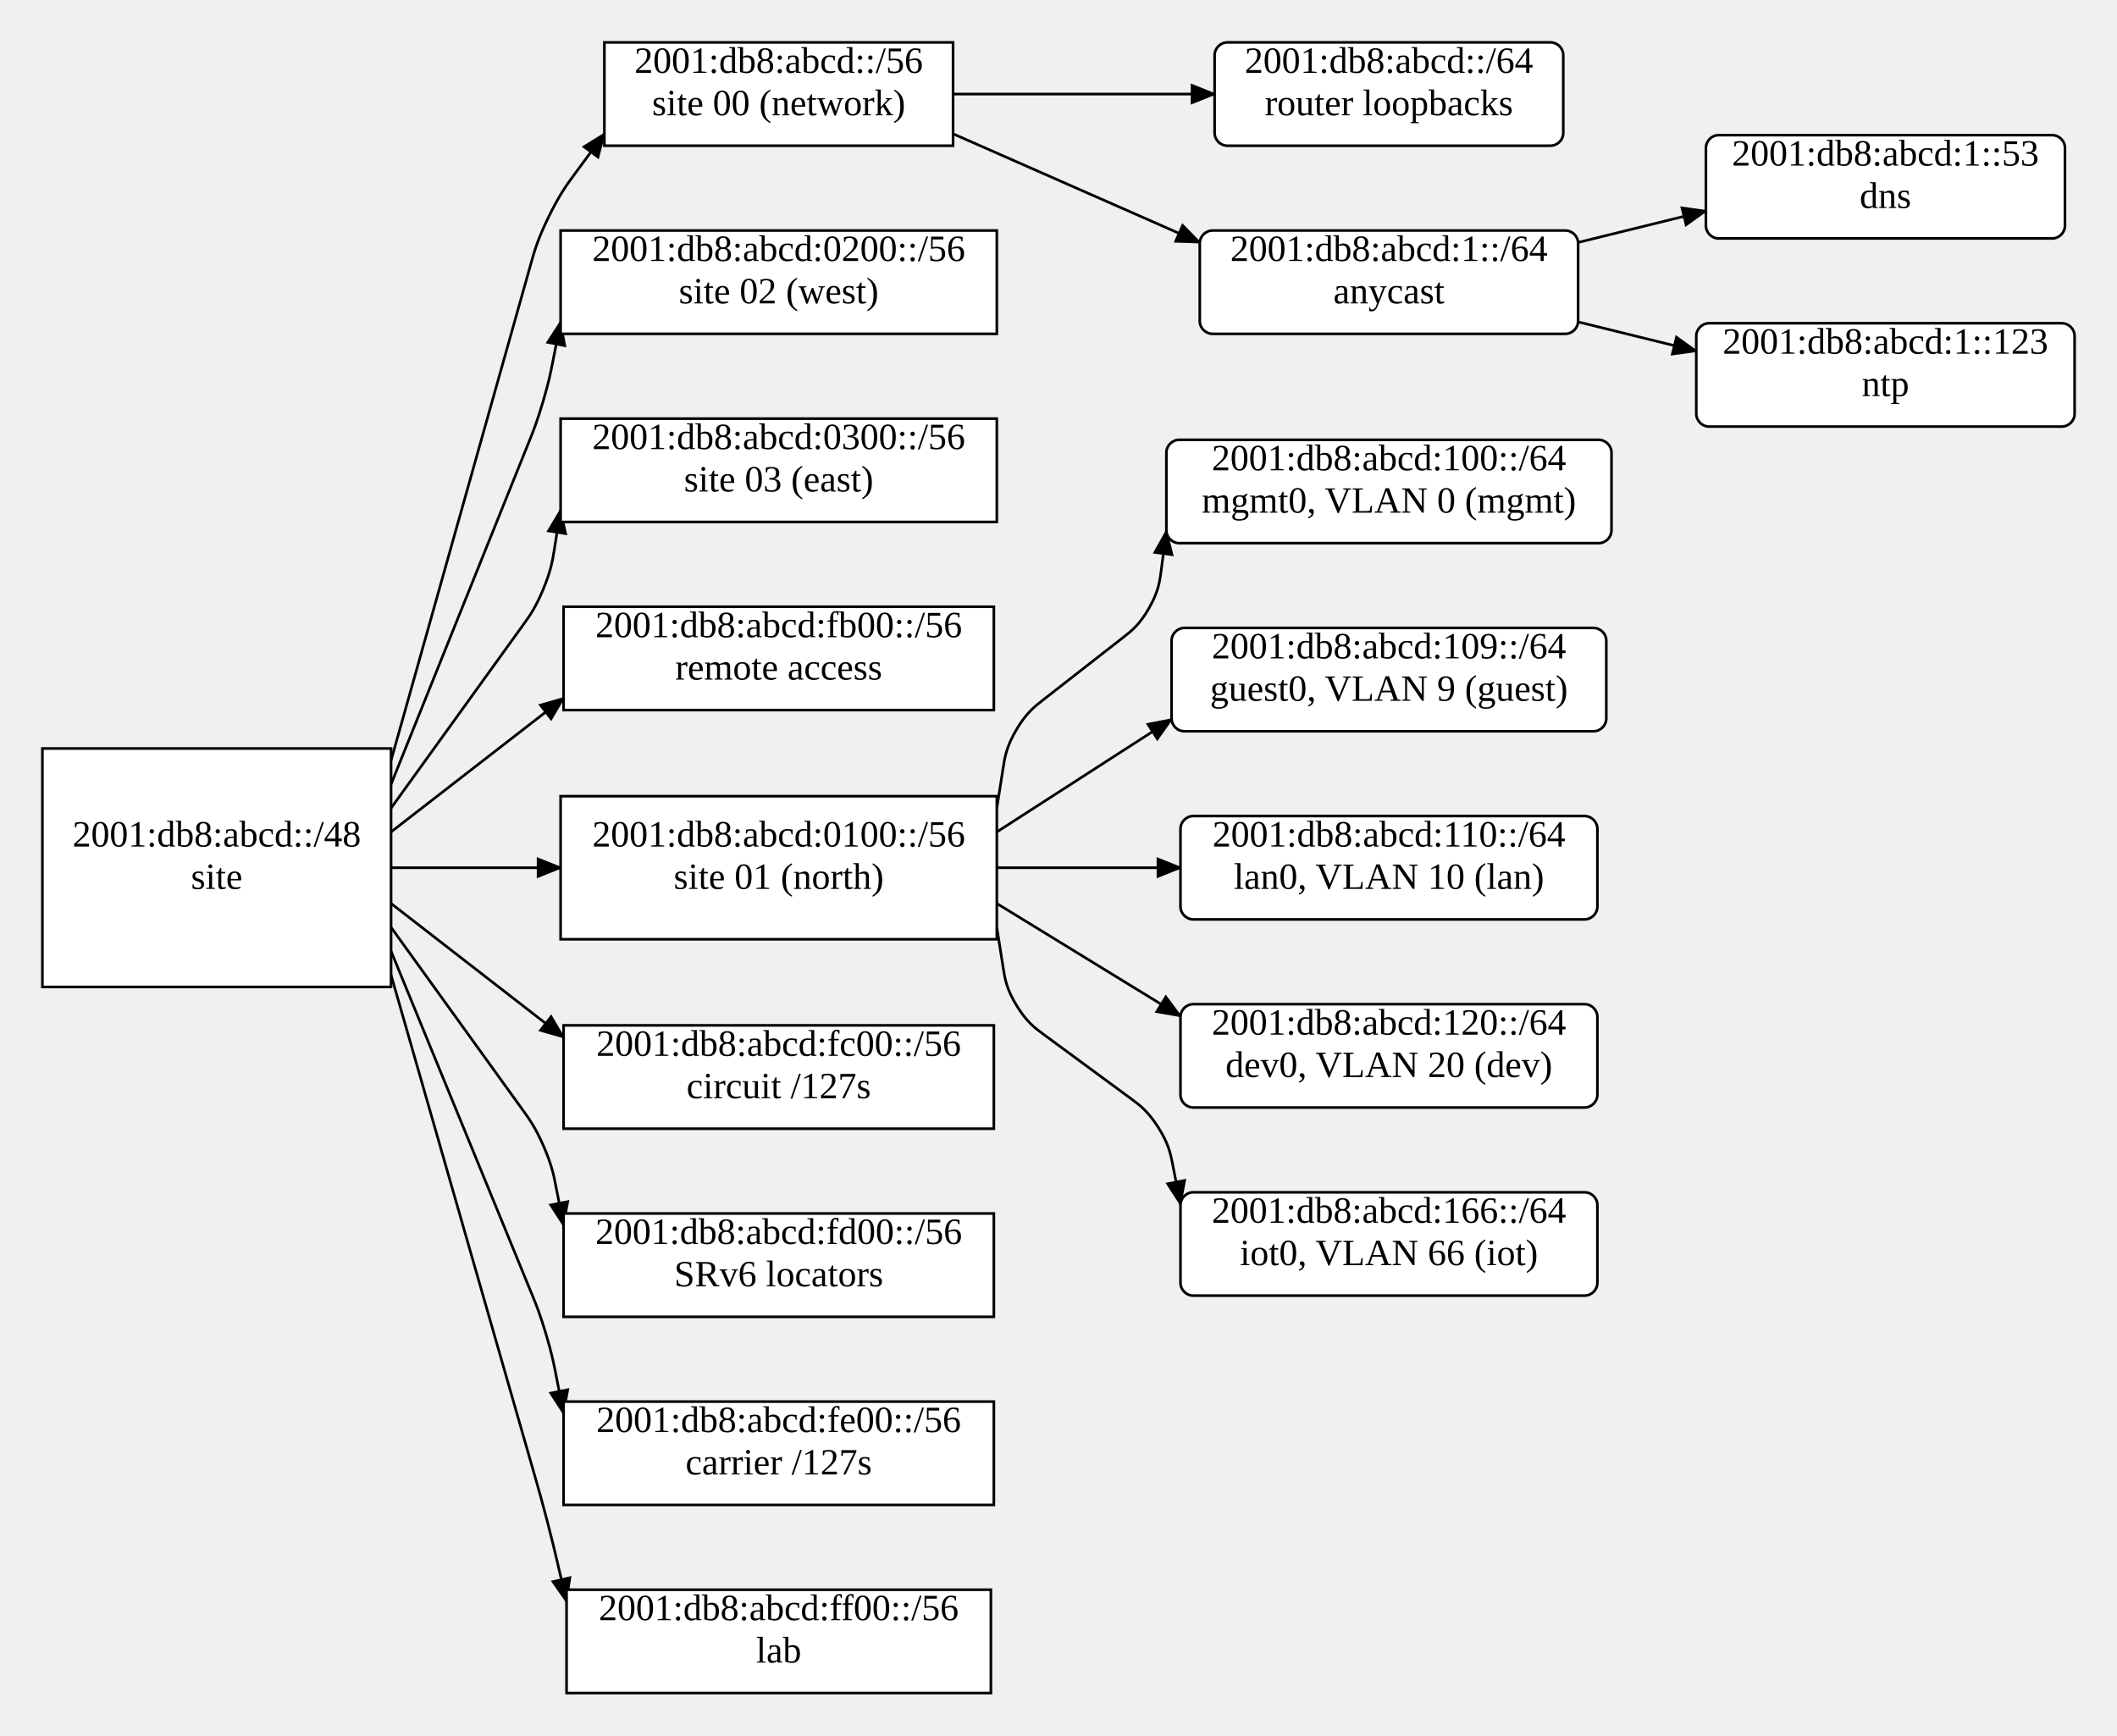
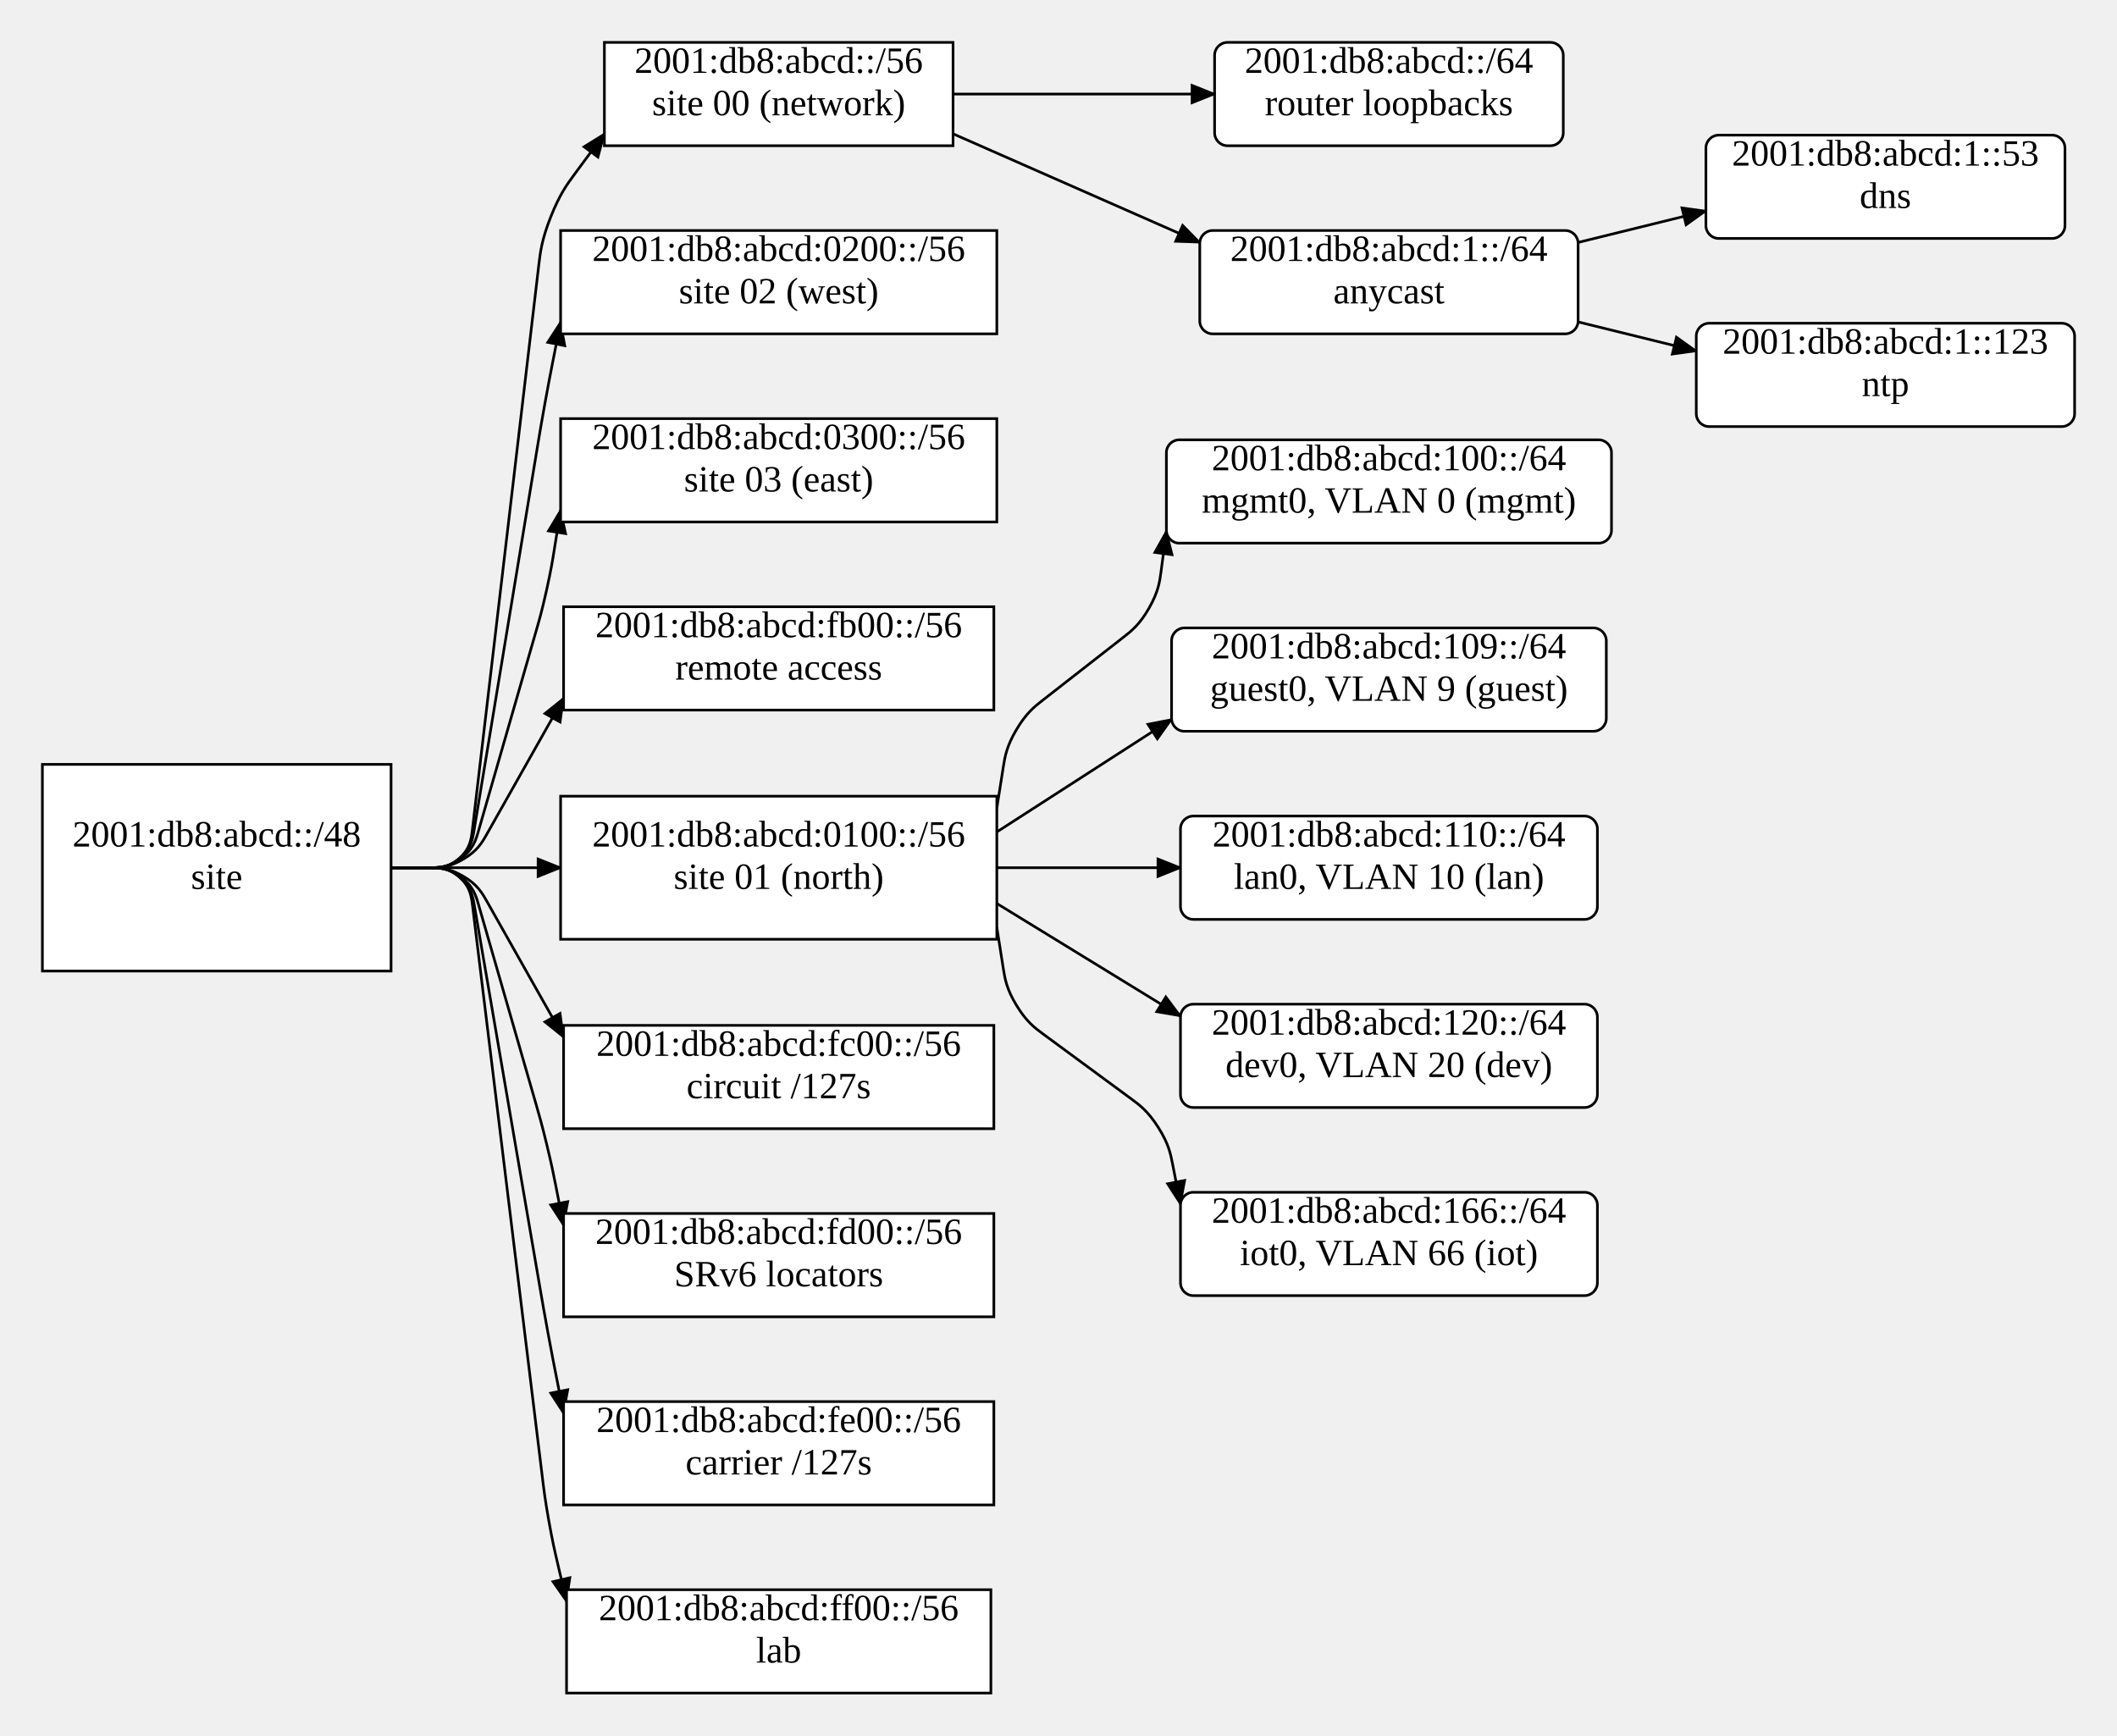
<svg xmlns="http://www.w3.org/2000/svg" width="799.04" height="655">
  <style type="text/css">
		.edge { fill: none; }
	</style>
  <defs>
    <marker id="normal" markerWidth="10" markerHeight="8" refX="9" refY="4" orient="auto-start-reverse" markerUnits="userSpaceOnUse">
      <path d="M0,0 L0,8 L10,4 z" fill="context-stroke" />
    </marker>
    <marker id="vee" markerWidth="10" markerHeight="8" refX="9" refY="4" orient="auto-start-reverse" markerUnits="userSpaceOnUse">
      <path d="M0,0 L10,4 L0,8 L3,4 z" fill="context-stroke" />
    </marker>
    <marker id="dot" markerWidth="8" markerHeight="8" refX="7" refY="4" orient="auto-start-reverse" markerUnits="userSpaceOnUse">
      <circle cx="4" cy="4" r="3.5" fill="context-stroke" />
    </marker>
    <marker id="odot" markerWidth="8" markerHeight="8" refX="7" refY="4" orient="auto-start-reverse" markerUnits="userSpaceOnUse">
      <circle cx="4" cy="4" r="3" fill="white" stroke="context-stroke" />
    </marker>
  </defs>
  <g>
-     <path class="edge" marker-end="url(#normal)" stroke="#000000" stroke-width="1" d="M147.6,287 L200.462,99.247 C201.747,94.685 203.031,90.124 207.131,81.749 C211.23,73.375 214.045,69.562 216.86,65.75 L228.12,50.5 " />
-     <path class="edge" marker-end="url(#normal)" stroke="#000000" stroke-width="1" d="M147.6,327.5 L211.6,327.5 " />
-     <path class="edge" marker-end="url(#normal)" stroke="#000000" stroke-width="1" d="M147.6,296 L199.793,166.417 C201.245,162.813 202.697,159.208 204.898,151.792 C207.1,144.375 207.85,140.562 208.6,136.75 L211.6,121.5 " />
-     <path class="edge" marker-end="url(#normal)" stroke="#000000" stroke-width="1" d="M147.6,305 L197.688,235.528 C199.946,232.396 202.204,229.264 205.072,222.319 C207.94,215.375 208.55,211.562 209.16,207.75 L211.6,192.5 " />
-     <path class="edge" marker-end="url(#normal)" stroke="#000000" stroke-width="1" d="M147.6,314 L212.72,263.5 " />
-     <path class="edge" marker-end="url(#normal)" stroke="#000000" stroke-width="1" d="M147.6,341 L212.72,391.5 " />
-     <path class="edge" marker-end="url(#normal)" stroke="#000000" stroke-width="1" d="M147.6,350 L197.63,419.393 C199.903,422.545 202.175,425.696 205.198,432.661 C208.22,439.625 208.97,443.438 209.72,447.25 L212.72,462.5 " />
-     <path class="edge" marker-end="url(#normal)" stroke="#000000" stroke-width="1" d="M147.6,359 L200.817,488.622 C202.293,492.217 203.769,495.811 205.994,503.218 C208.22,510.625 208.97,514.438 209.72,518.25 L212.72,533.5 " />
-     <path class="edge" marker-end="url(#normal)" stroke="#000000" stroke-width="1" d="M147.6,368 L202.4,558.948 C203.48,562.711 204.56,566.474 206.53,574.049 C208.5,581.625 209.39,585.438 210.28,589.25 L213.84,604.5 " />
+     <path class="edge" marker-end="url(#normal)" stroke="#000000" stroke-width="1" d="M147.6,327.5 L162.1,327.5 C165.725,327.5 169.35,327.5 173.399,323.9 C177.447,320.3 177.871,316.7 178.294,313.099 L203.385,99.827 C203.939,95.12 204.493,90.413 207.861,81.894 C211.23,73.375 214.045,69.562 216.86,65.75 L228.12,50.5 " />
+     <path class="edge" marker-end="url(#normal)" stroke="#000000" stroke-width="1" d="M147.6,327.5 L176.6,327.5 L211.6,327.5 " />
+     <path class="edge" marker-end="url(#normal)" stroke="#000000" stroke-width="1" d="M147.6,327.5 L162.1,327.5 C165.725,327.5 169.35,327.5 173.566,323.923 C177.782,320.347 178.373,316.771 178.964,313.194 L203.066,167.334 C203.7,163.501 204.333,159.667 205.717,152.021 C207.1,144.375 207.85,140.562 208.6,136.75 L211.6,121.5 " />
+     <path class="edge" marker-end="url(#normal)" stroke="#000000" stroke-width="1" d="M147.6,327.5 L162.1,327.5 C165.725,327.5 169.35,327.5 173.979,324.017 C178.608,320.534 179.612,317.05 180.616,313.567 L202.443,237.84 C203.512,234.13 204.581,230.42 206.261,222.897 C207.94,215.375 208.55,211.562 209.16,207.75 L211.6,192.5 " />
+     <path class="edge" marker-end="url(#normal)" stroke="#000000" stroke-width="1" d="M147.6,327.5 L162.1,327.5 C165.725,327.5 169.35,327.5 174.757,324.343 C180.163,321.186 181.945,318.029 183.727,314.872 L212.72,263.5 " />
+     <path class="edge" marker-end="url(#normal)" stroke="#000000" stroke-width="1" d="M147.6,327.5 L162.1,327.5 C165.725,327.5 169.35,327.5 174.757,330.657 C180.163,333.814 181.945,336.971 183.727,340.128 L212.72,391.5 " />
+     <path class="edge" marker-end="url(#normal)" stroke="#000000" stroke-width="1" d="M147.6,327.5 L162.1,327.5 C165.725,327.5 169.35,327.5 173.979,330.983 C178.608,334.466 179.612,337.95 180.616,341.433 L202.416,417.066 C203.492,420.799 204.568,424.533 206.394,432.079 C208.22,439.625 208.97,443.438 209.72,447.25 L212.72,462.5 " />
+     <path class="edge" marker-end="url(#normal)" stroke="#000000" stroke-width="1" d="M147.6,327.5 L162.1,327.5 C165.725,327.5 169.35,327.5 173.588,331.073 C177.826,334.646 178.44,338.218 179.053,341.791 L204.091,487.682 C204.748,491.511 205.406,495.341 206.813,502.983 C208.22,510.625 208.97,514.438 209.72,518.25 L212.72,533.5 " />
+     <path class="edge" marker-end="url(#normal)" stroke="#000000" stroke-width="1" d="M147.6,327.5 L162.1,327.5 C165.725,327.5 169.35,327.5 173.415,331.098 C177.479,334.696 177.919,338.295 178.359,341.893 L204.821,558.456 C205.295,562.342 205.77,566.228 207.135,573.926 C208.5,581.625 209.39,585.438 210.28,589.25 L213.84,604.5 " />
    <path class="edge" marker-end="url(#normal)" stroke="#000000" stroke-width="1" d="M359.72,35.5 L458.44,35.5 " />
    <path class="edge" marker-end="url(#normal)" stroke="#000000" stroke-width="1" d="M359.72,50.5 L452.84,91.5 " />
    <path class="edge" marker-end="url(#normal)" stroke="#000000" stroke-width="1" d="M595.64,91.5 L643.88,79.62 " />
    <path class="edge" marker-end="url(#normal)" stroke="#000000" stroke-width="1" d="M595.64,121.5 L640.24,132.486 " />
    <path class="edge" marker-end="url(#normal)" stroke="#000000" stroke-width="1" d="M376.24,305 L378.68,289.5 C379.29,285.625 379.9,281.75 383.602,275.461 C387.304,269.172 390.396,266.758 393.488,264.344 L424.074,240.466 C427.106,238.1 430.137,235.733 433.674,229.554 C437.21,223.375 437.715,219.562 438.22,215.75 L440.24,200.5 " />
    <path class="edge" marker-end="url(#normal)" stroke="#000000" stroke-width="1" d="M376.24,314 L442.2,271.5 " />
    <path class="edge" marker-end="url(#normal)" stroke="#000000" stroke-width="1" d="M376.24,327.5 L445.56,327.5 " />
    <path class="edge" marker-end="url(#normal)" stroke="#000000" stroke-width="1" d="M376.24,341 L445.56,383.5 " />
    <path class="edge" marker-end="url(#normal)" stroke="#000000" stroke-width="1" d="M376.24,350 L378.68,365.5 C379.29,369.375 379.9,373.25 383.67,379.45 C387.439,385.65 390.599,387.974 393.758,390.299 L427.041,414.789 C430.171,417.092 433.301,419.394 437.18,425.51 C441.06,431.625 441.81,435.438 442.56,439.25 L445.56,454.5 " />
-     <rect x="16" y="282.5" width="131.6" height="90" class="node" fill="#FFFFFF" stroke="#000000" stroke-width="1" />
+     <rect x="16" y="288.5" width="131.6" height="78" class="node" fill="#FFFFFF" stroke="#000000" stroke-width="1" />
    <text text-anchor="middle" alignment-baseline="middle" x="81.8" y="319.5" font-size="14" fill="#000000">2001:db8:abcd::/48</text>
    <text text-anchor="middle" alignment-baseline="middle" x="81.8" y="335.5" font-size="14" fill="#000000">site</text>
    <rect x="228.12" y="16" width="131.6" height="39" class="node" fill="#FFFFFF" stroke="#000000" stroke-width="1" />
    <text text-anchor="middle" alignment-baseline="middle" x="293.92" y="27.5" font-size="14" fill="#000000">2001:db8:abcd::/56</text>
    <text text-anchor="middle" alignment-baseline="middle" x="293.92" y="43.5" font-size="14" fill="#000000">site 00 (network)</text>
    <rect x="211.6" y="300.5" width="164.64" height="54" class="node" fill="#FFFFFF" stroke="#000000" stroke-width="1" />
    <text text-anchor="middle" alignment-baseline="middle" x="293.92" y="319.5" font-size="14" fill="#000000">2001:db8:abcd:0100::/56</text>
    <text text-anchor="middle" alignment-baseline="middle" x="293.92" y="335.5" font-size="14" fill="#000000">site 01 (north)</text>
    <rect x="211.6" y="87" width="164.64" height="39" class="node" fill="#FFFFFF" stroke="#000000" stroke-width="1" />
    <text text-anchor="middle" alignment-baseline="middle" x="293.92" y="98.5" font-size="14" fill="#000000">2001:db8:abcd:0200::/56</text>
    <text text-anchor="middle" alignment-baseline="middle" x="293.92" y="114.5" font-size="14" fill="#000000">site 02 (west)</text>
    <rect x="211.6" y="158" width="164.64" height="39" class="node" fill="#FFFFFF" stroke="#000000" stroke-width="1" />
    <text text-anchor="middle" alignment-baseline="middle" x="293.92" y="169.5" font-size="14" fill="#000000">2001:db8:abcd:0300::/56</text>
    <text text-anchor="middle" alignment-baseline="middle" x="293.92" y="185.5" font-size="14" fill="#000000">site 03 (east)</text>
    <rect x="212.72" y="229" width="162.4" height="39" class="node" fill="#FFFFFF" stroke="#000000" stroke-width="1" />
    <text text-anchor="middle" alignment-baseline="middle" x="293.92" y="240.5" font-size="14" fill="#000000">2001:db8:abcd:fb00::/56</text>
    <text text-anchor="middle" alignment-baseline="middle" x="293.92" y="256.5" font-size="14" fill="#000000">remote access</text>
    <rect x="212.72" y="387" width="162.4" height="39" class="node" fill="#FFFFFF" stroke="#000000" stroke-width="1" />
    <text text-anchor="middle" alignment-baseline="middle" x="293.92" y="398.5" font-size="14" fill="#000000">2001:db8:abcd:fc00::/56</text>
    <text text-anchor="middle" alignment-baseline="middle" x="293.92" y="414.5" font-size="14" fill="#000000">circuit /127s</text>
    <rect x="212.72" y="458" width="162.4" height="39" class="node" fill="#FFFFFF" stroke="#000000" stroke-width="1" />
    <text text-anchor="middle" alignment-baseline="middle" x="293.92" y="469.5" font-size="14" fill="#000000">2001:db8:abcd:fd00::/56</text>
    <text text-anchor="middle" alignment-baseline="middle" x="293.92" y="485.5" font-size="14" fill="#000000">SRv6 locators</text>
    <rect x="212.72" y="529" width="162.4" height="39" class="node" fill="#FFFFFF" stroke="#000000" stroke-width="1" />
    <text text-anchor="middle" alignment-baseline="middle" x="293.92" y="540.5" font-size="14" fill="#000000">2001:db8:abcd:fe00::/56</text>
    <text text-anchor="middle" alignment-baseline="middle" x="293.92" y="556.5" font-size="14" fill="#000000">carrier /127s</text>
    <rect x="213.84" y="600" width="160.16" height="39" class="node" fill="#FFFFFF" stroke="#000000" stroke-width="1" />
    <text text-anchor="middle" alignment-baseline="middle" x="293.92" y="611.5" font-size="14" fill="#000000">2001:db8:abcd:ff00::/56</text>
    <text text-anchor="middle" alignment-baseline="middle" x="293.92" y="627.5" font-size="14" fill="#000000">lab</text>
    <rect x="458.44" y="16" width="131.6" height="39" rx="4.875" class="node" fill="#FFFFFF" stroke="#000000" stroke-width="1" />
    <text text-anchor="middle" alignment-baseline="middle" x="524.24" y="27.5" font-size="14" fill="#000000">2001:db8:abcd::/64</text>
    <text text-anchor="middle" alignment-baseline="middle" x="524.24" y="43.5" font-size="14" fill="#000000">router loopbacks</text>
    <rect x="452.84" y="87" width="142.8" height="39" rx="4.875" class="node" fill="#FFFFFF" stroke="#000000" stroke-width="1" />
    <text text-anchor="middle" alignment-baseline="middle" x="524.24" y="98.5" font-size="14" fill="#000000">2001:db8:abcd:1::/64</text>
    <text text-anchor="middle" alignment-baseline="middle" x="524.24" y="114.5" font-size="14" fill="#000000">anycast</text>
    <rect x="643.88" y="51" width="135.52" height="39" rx="4.875" class="node" fill="#FFFFFF" stroke="#000000" stroke-width="1" />
    <text text-anchor="middle" alignment-baseline="middle" x="711.64" y="62.5" font-size="14" fill="#000000">2001:db8:abcd:1::53</text>
    <text text-anchor="middle" alignment-baseline="middle" x="711.64" y="78.5" font-size="14" fill="#000000">dns</text>
    <rect x="640.24" y="122" width="142.8" height="39" rx="4.875" class="node" fill="#FFFFFF" stroke="#000000" stroke-width="1" />
    <text text-anchor="middle" alignment-baseline="middle" x="711.64" y="133.5" font-size="14" fill="#000000">2001:db8:abcd:1::123</text>
    <text text-anchor="middle" alignment-baseline="middle" x="711.64" y="149.5" font-size="14" fill="#000000">ntp</text>
    <rect x="440.24" y="166" width="168" height="39" rx="4.875" class="node" fill="#FFFFFF" stroke="#000000" stroke-width="1" />
    <text text-anchor="middle" alignment-baseline="middle" x="524.24" y="177.5" font-size="14" fill="#000000">2001:db8:abcd:100::/64</text>
    <text text-anchor="middle" alignment-baseline="middle" x="524.24" y="193.5" font-size="14" fill="#000000">mgmt0, VLAN 0 (mgmt)</text>
    <rect x="442.2" y="237" width="164.08" height="39" rx="4.875" class="node" fill="#FFFFFF" stroke="#000000" stroke-width="1" />
    <text text-anchor="middle" alignment-baseline="middle" x="524.24" y="248.5" font-size="14" fill="#000000">2001:db8:abcd:109::/64</text>
    <text text-anchor="middle" alignment-baseline="middle" x="524.24" y="264.5" font-size="14" fill="#000000">guest0, VLAN 9 (guest)</text>
    <rect x="445.56" y="308" width="157.36" height="39" rx="4.875" class="node" fill="#FFFFFF" stroke="#000000" stroke-width="1" />
    <text text-anchor="middle" alignment-baseline="middle" x="524.24" y="319.5" font-size="14" fill="#000000">2001:db8:abcd:110::/64</text>
    <text text-anchor="middle" alignment-baseline="middle" x="524.24" y="335.5" font-size="14" fill="#000000">lan0, VLAN 10 (lan)</text>
    <rect x="445.56" y="379" width="157.36" height="39" rx="4.875" class="node" fill="#FFFFFF" stroke="#000000" stroke-width="1" />
    <text text-anchor="middle" alignment-baseline="middle" x="524.24" y="390.5" font-size="14" fill="#000000">2001:db8:abcd:120::/64</text>
    <text text-anchor="middle" alignment-baseline="middle" x="524.24" y="406.5" font-size="14" fill="#000000">dev0, VLAN 20 (dev)</text>
    <rect x="445.56" y="450" width="157.36" height="39" rx="4.875" class="node" fill="#FFFFFF" stroke="#000000" stroke-width="1" />
    <text text-anchor="middle" alignment-baseline="middle" x="524.24" y="461.5" font-size="14" fill="#000000">2001:db8:abcd:166::/64</text>
    <text text-anchor="middle" alignment-baseline="middle" x="524.24" y="477.5" font-size="14" fill="#000000">iot0, VLAN 66 (iot)</text>
  </g>
</svg>
